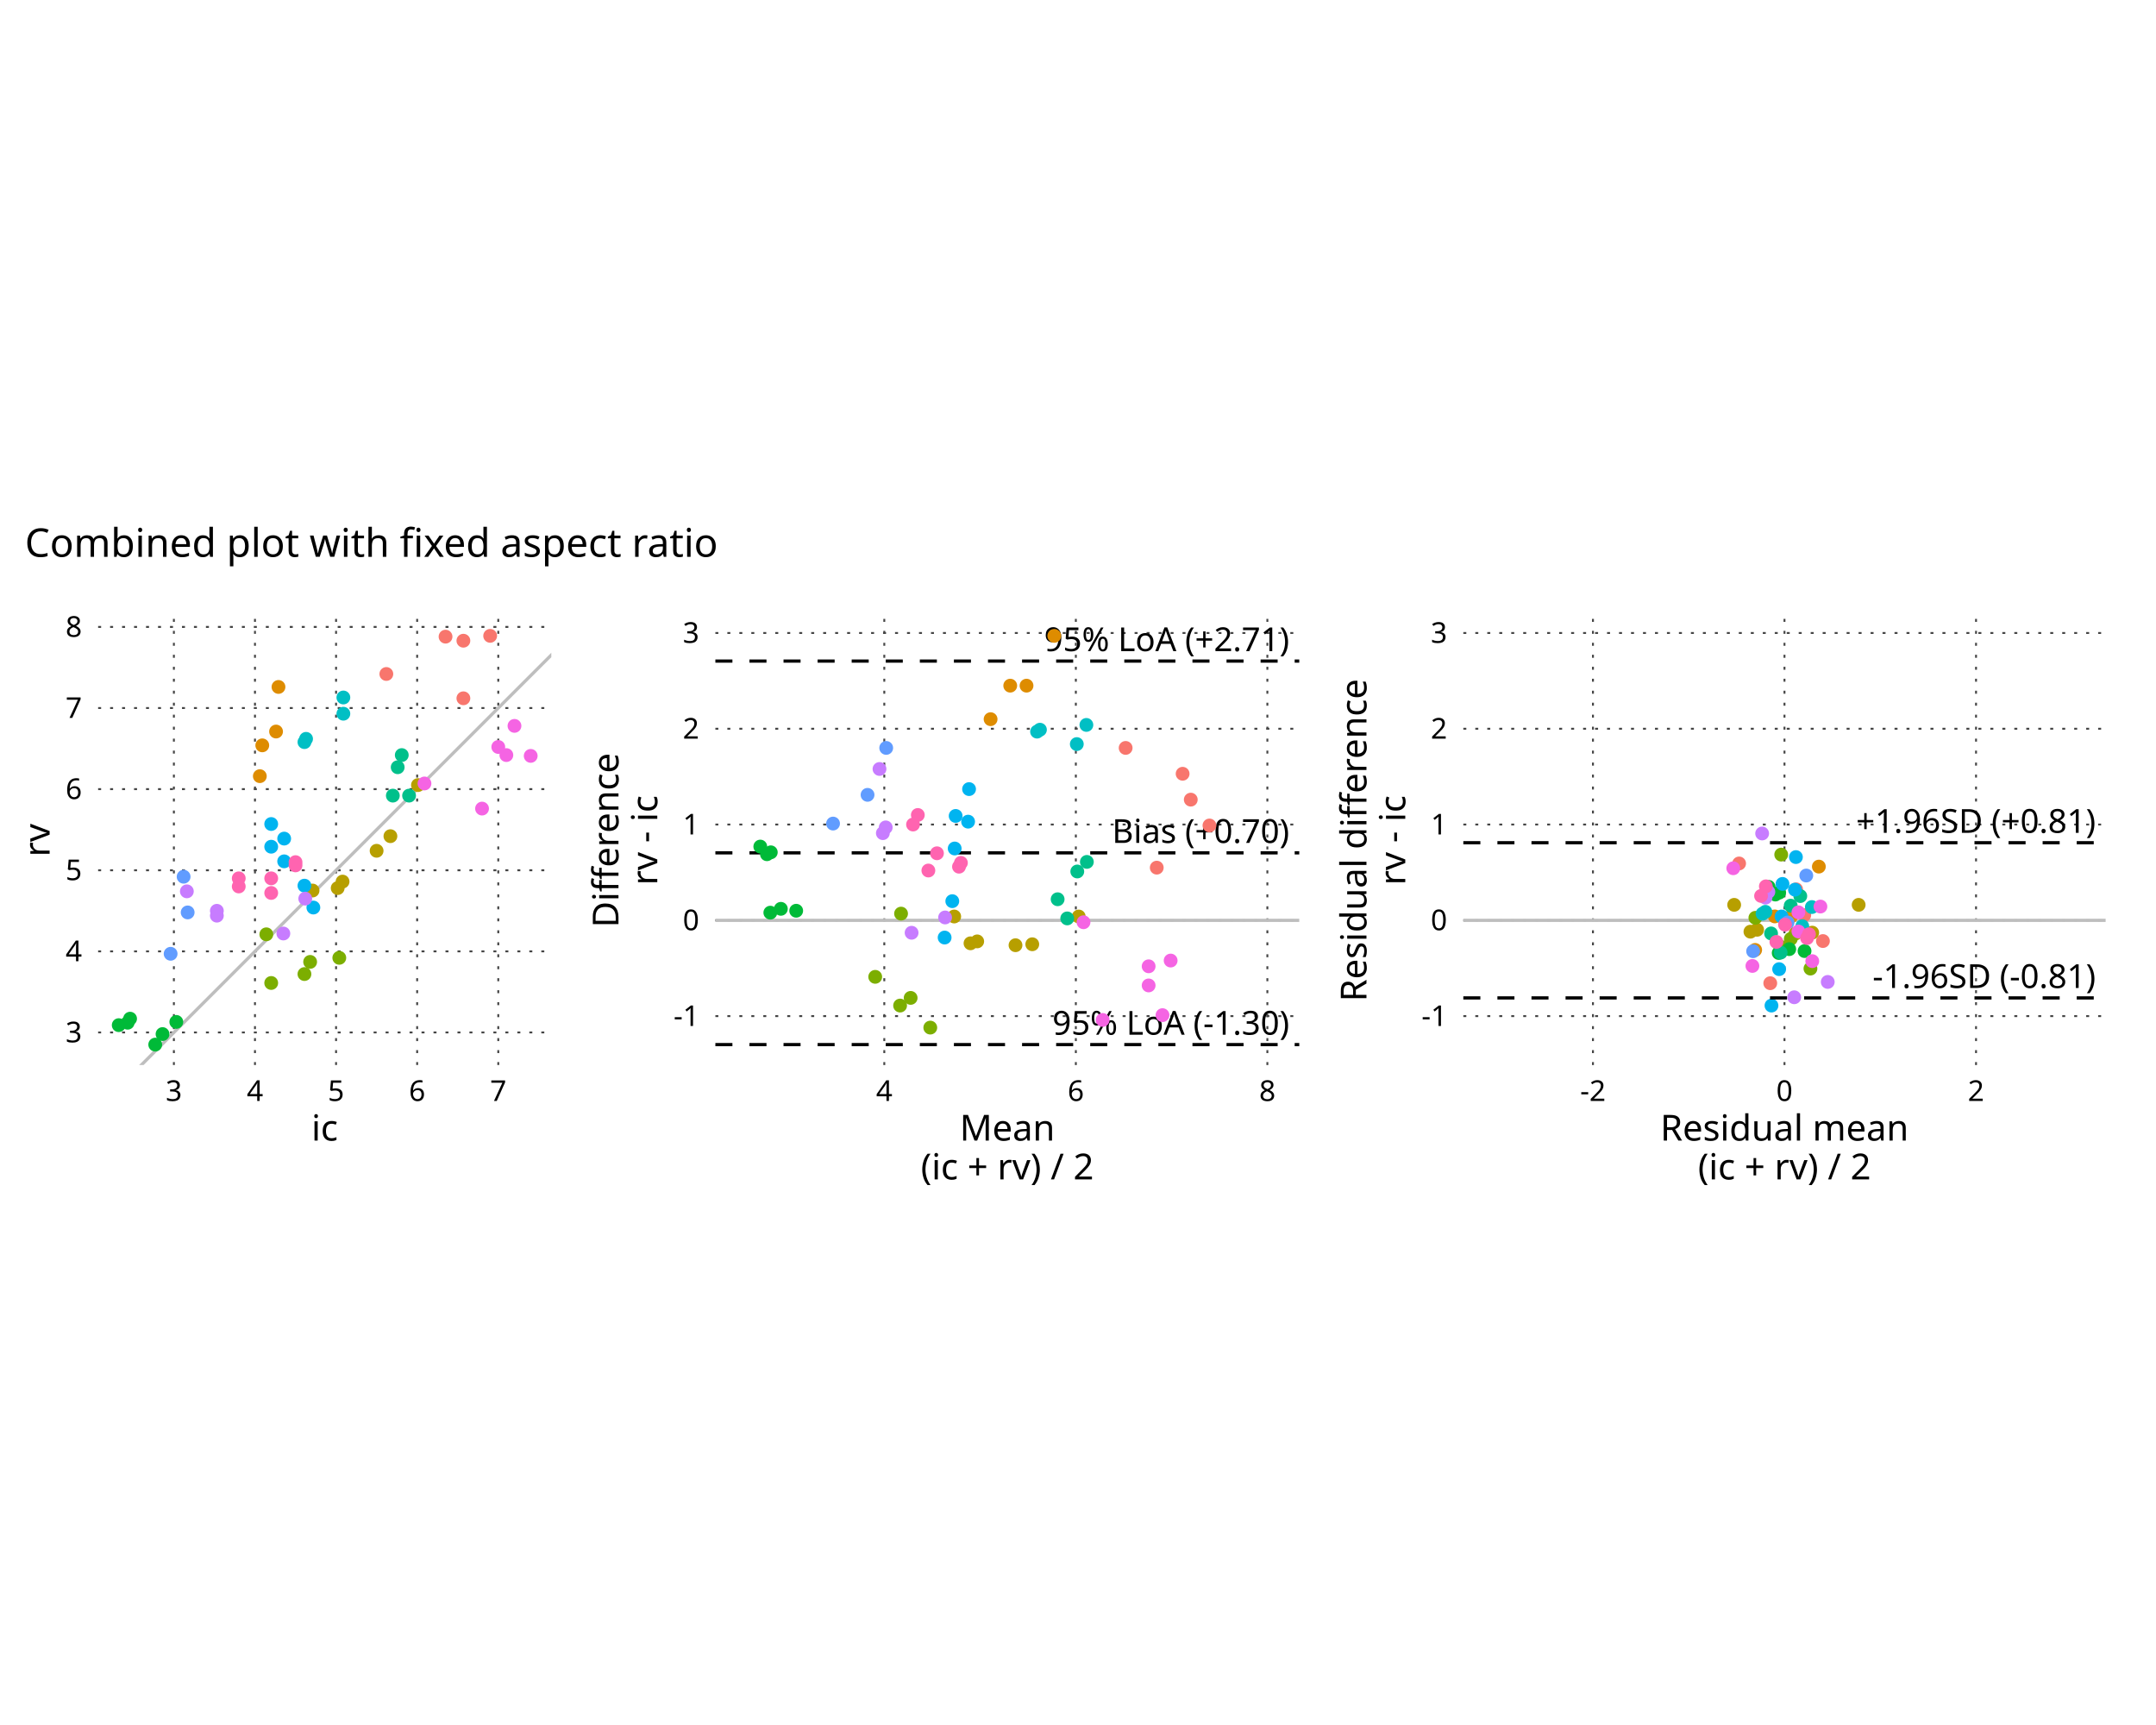
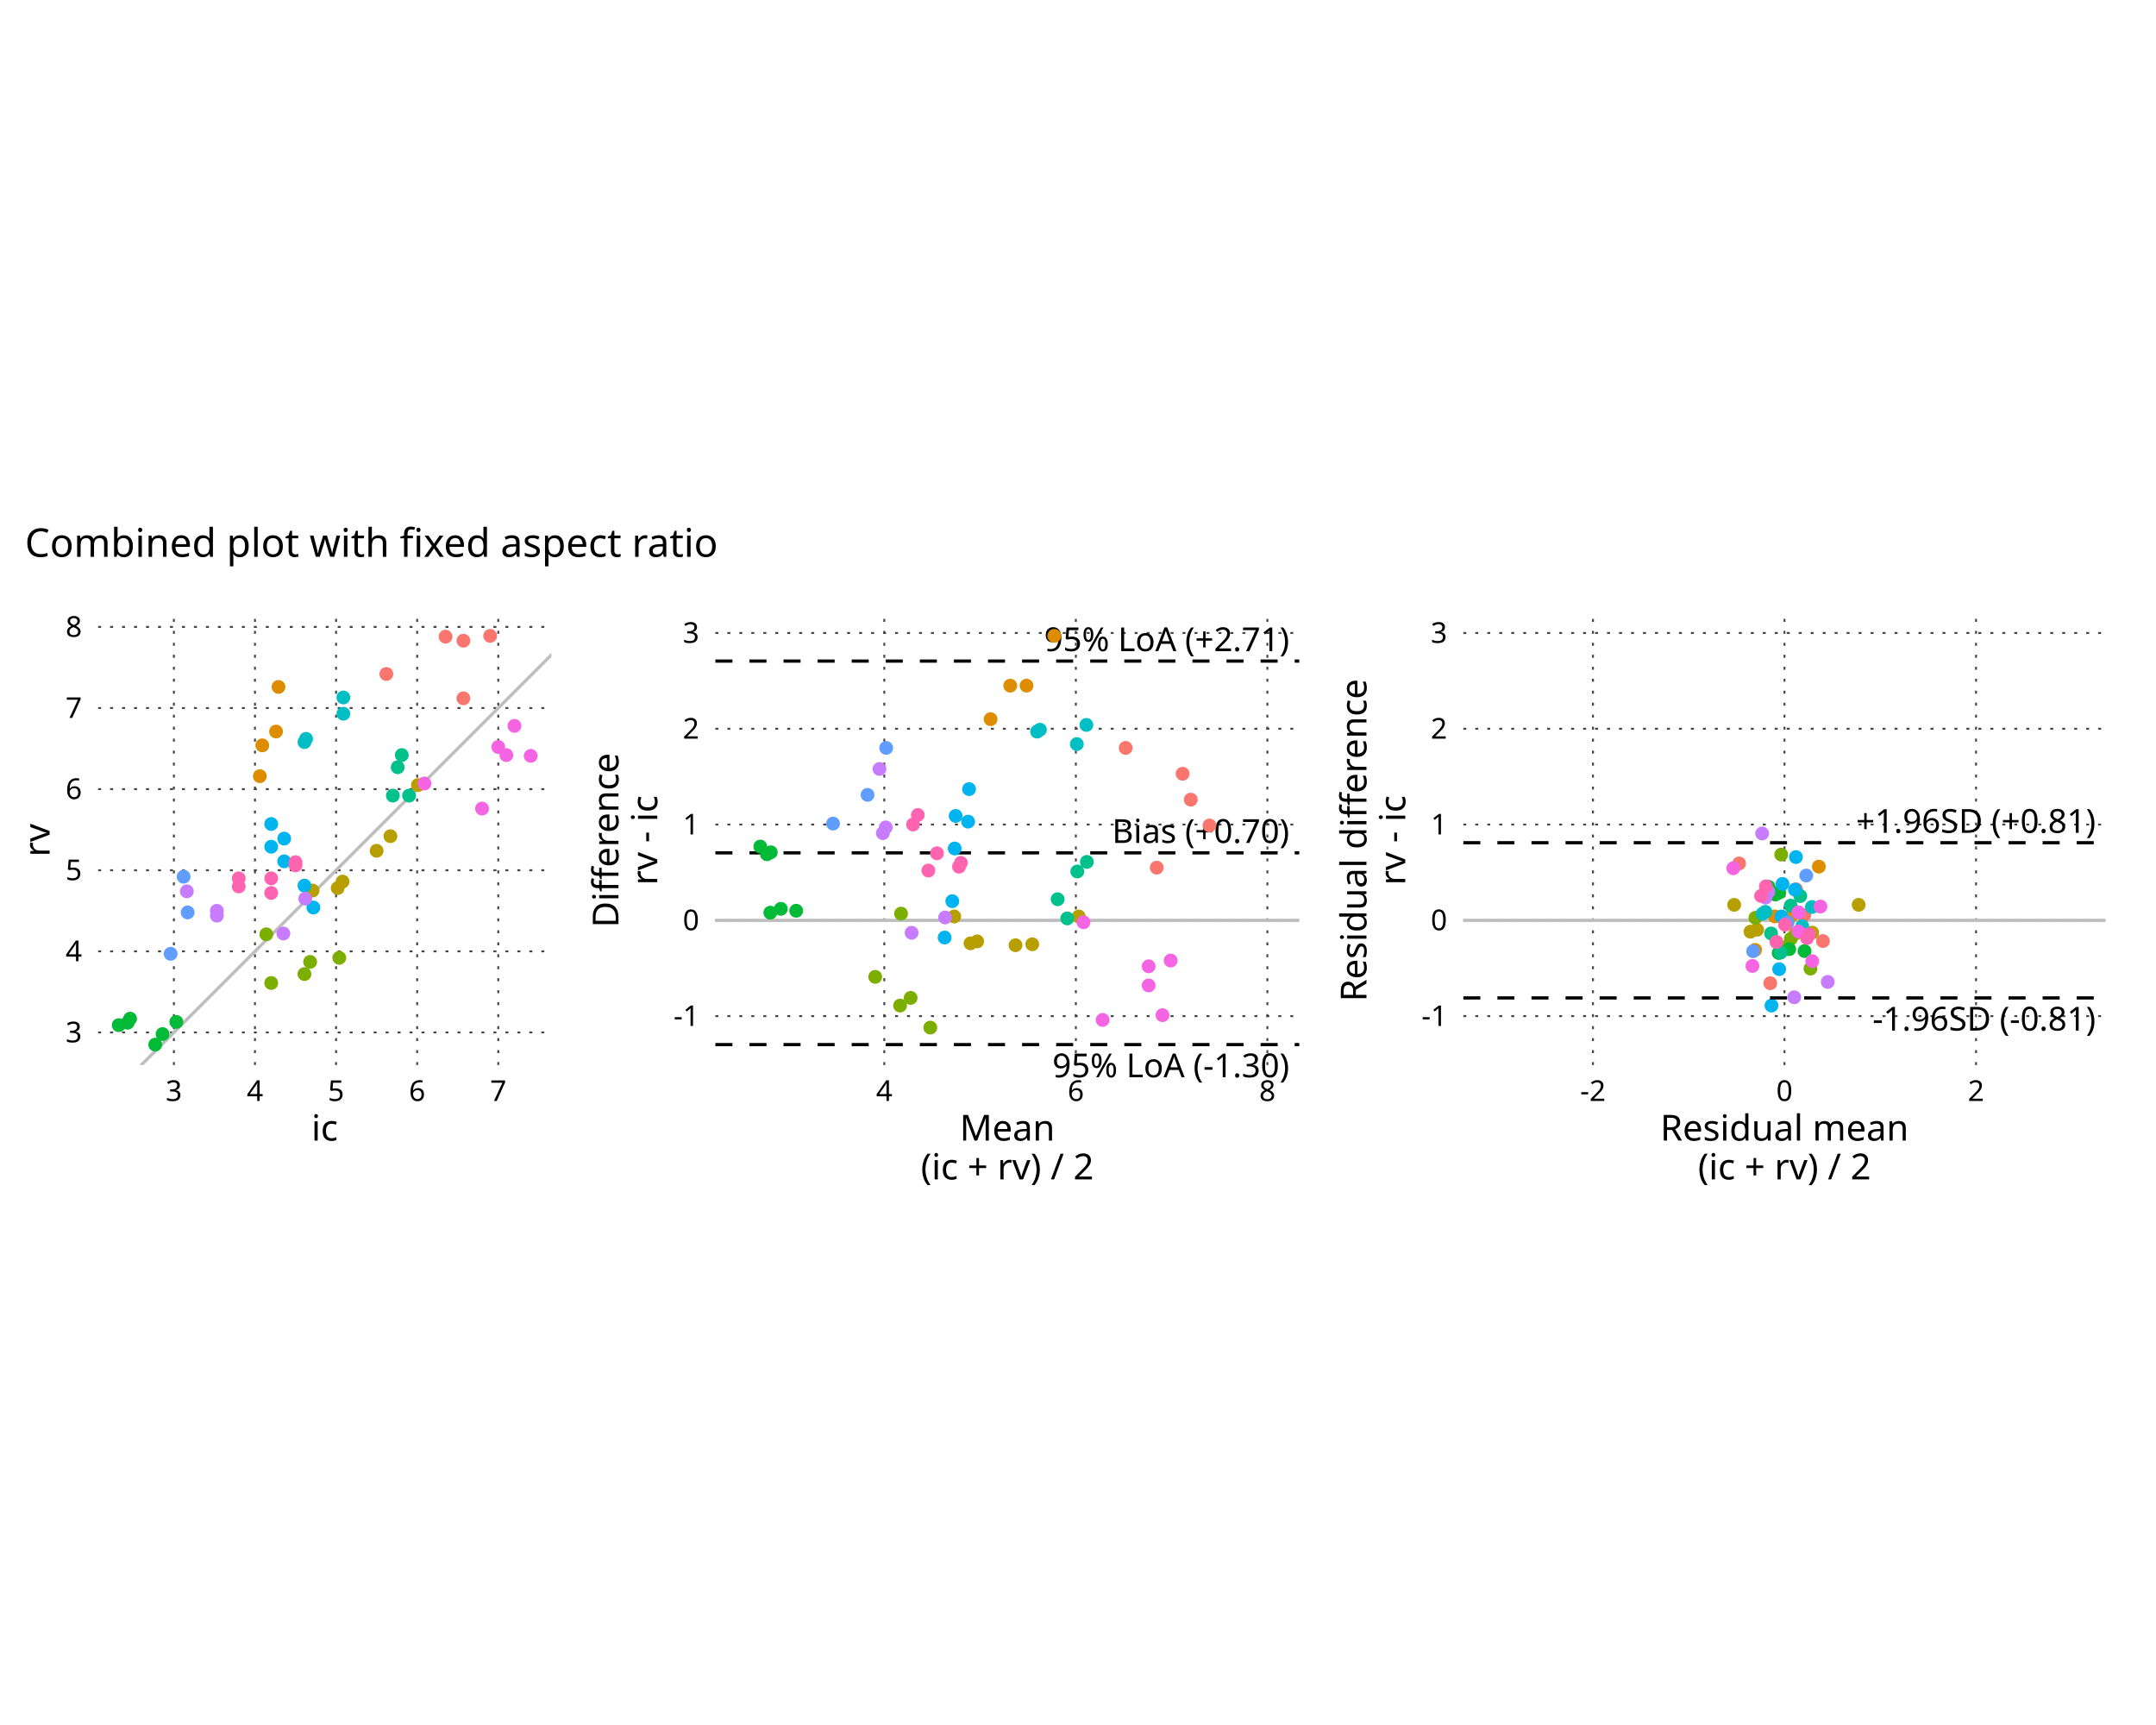
<svg xmlns="http://www.w3.org/2000/svg" class="svglite" data-engine-version="2.0" width="720.00pt" height="576.00pt" viewBox="0 0 720.00 576.00">
  <defs>
    <style type="text/css">
    .svglite line, .svglite polyline, .svglite polygon, .svglite path, .svglite rect, .svglite circle {
      fill: none;
      stroke: #000000;
      stroke-linecap: round;
      stroke-linejoin: round;
      stroke-miterlimit: 10.00;
    }
  </style>
  </defs>
  <rect width="100%" height="100%" style="stroke: none; fill: #FFFFFF;" />
  <defs>
    <clipPath id="cpMC4wMHw3MjAuMDB8MC4wMHw1NzYuMDA=">
      <rect x="0.00" y="0.00" width="720.00" height="576.00" />
    </clipPath>
  </defs>
  <g clip-path="url(#cpMC4wMHw3MjAuMDB8MC4wMHw1NzYuMDA=)">
</g>
  <defs>
    <clipPath id="cpMC4wMHw3MjAuMDB8MTcxLjM3fDQwNC42Mw==">
      <rect x="0.00" y="171.37" width="720.00" height="233.26" />
    </clipPath>
  </defs>
  <g clip-path="url(#cpMC4wMHw3MjAuMDB8MTcxLjM3fDQwNC42Mw==)">
    <rect x="-0" y="171.37" width="720.00" height="233.26" style="stroke-width: 1.07; stroke: #FFFFFF; fill: #FFFFFF;" />
  </g>
  <g clip-path="url(#cpMC4wMHw3MjAuMDB8MC4wMHw1NzYuMDA=)">
</g>
  <defs>
    <clipPath id="cpMzIuNzd8NzAzLjE4fDIwNS40OXwzNTUuNjQ=">
      <rect x="32.77" y="205.49" width="670.41" height="150.14" />
    </clipPath>
  </defs>
  <g clip-path="url(#cpMzIuNzd8NzAzLjE4fDIwNS40OXwzNTUuNjQ=)">
</g>
  <g clip-path="url(#cpMC4wMHw3MjAuMDB8MC4wMHw1NzYuMDA=)">
</g>
  <defs>
    <clipPath id="cpNS40OHwxOTUuNDV8MTk0LjE1fDM5OS4xNQ==">
      <rect x="5.48" y="194.15" width="189.97" height="205.00" />
    </clipPath>
  </defs>
  <g clip-path="url(#cpNS40OHwxOTUuNDV8MTk0LjE1fDM5OS4xNQ==)">
</g>
  <g clip-path="url(#cpMC4wMHw3MjAuMDB8MC4wMHw1NzYuMDA=)">
</g>
  <defs>
    <clipPath id="cpMTk1LjQ1fDQ0NS4yM3wxOTQuMTV8Mzk5LjE1">
      <rect x="195.45" y="194.15" width="249.79" height="205.00" />
    </clipPath>
  </defs>
  <g clip-path="url(#cpMTk1LjQ1fDQ0NS4yM3wxOTQuMTV8Mzk5LjE1)">
</g>
  <g clip-path="url(#cpMC4wMHw3MjAuMDB8MC4wMHw1NzYuMDA=)">
</g>
  <defs>
    <clipPath id="cpNDQ1LjIzfDcxNC41MnwxOTQuMTV8Mzk5LjE1">
      <rect x="445.23" y="194.15" width="269.29" height="205.00" />
    </clipPath>
  </defs>
  <g clip-path="url(#cpNDQ1LjIzfDcxNC41MnwxOTQuMTV8Mzk5LjE1)">
</g>
  <g clip-path="url(#cpMC4wMHw3MjAuMDB8MC4wMHw1NzYuMDA=)">
</g>
  <defs>
    <clipPath id="cpMzIuNzd8MTg0LjExfDIwNS40OXwzNTUuNjQ=">
      <rect x="32.77" y="205.49" width="151.34" height="150.14" />
    </clipPath>
  </defs>
  <g clip-path="url(#cpMzIuNzd8MTg0LjExfDIwNS40OXwzNTUuNjQ=)">
    <polyline points="32.77,344.75 184.11,344.75 " style="stroke-width: 0.64; stroke: #454545; stroke-dasharray: 1.00,3.00; stroke-linecap: butt;" />
    <polyline points="32.77,317.67 184.11,317.67 " style="stroke-width: 0.64; stroke: #454545; stroke-dasharray: 1.00,3.00; stroke-linecap: butt;" />
    <polyline points="32.77,290.59 184.11,290.59 " style="stroke-width: 0.64; stroke: #454545; stroke-dasharray: 1.00,3.00; stroke-linecap: butt;" />
    <polyline points="32.77,263.50 184.11,263.50 " style="stroke-width: 0.64; stroke: #454545; stroke-dasharray: 1.00,3.00; stroke-linecap: butt;" />
    <polyline points="32.77,236.42 184.11,236.42 " style="stroke-width: 0.64; stroke: #454545; stroke-dasharray: 1.00,3.00; stroke-linecap: butt;" />
    <polyline points="32.77,209.34 184.11,209.34 " style="stroke-width: 0.64; stroke: #454545; stroke-dasharray: 1.00,3.00; stroke-linecap: butt;" />
    <polyline points="58.07,355.64 58.07,205.49 " style="stroke-width: 0.64; stroke: #454545; stroke-dasharray: 1.00,3.00; stroke-linecap: butt;" />
    <polyline points="85.15,355.64 85.15,205.49 " style="stroke-width: 0.64; stroke: #454545; stroke-dasharray: 1.00,3.00; stroke-linecap: butt;" />
    <polyline points="112.23,355.64 112.23,205.49 " style="stroke-width: 0.64; stroke: #454545; stroke-dasharray: 1.00,3.00; stroke-linecap: butt;" />
    <polyline points="139.31,355.64 139.31,205.49 " style="stroke-width: 0.64; stroke: #454545; stroke-dasharray: 1.00,3.00; stroke-linecap: butt;" />
    <polyline points="166.40,355.64 166.40,205.49 " style="stroke-width: 0.64; stroke: #454545; stroke-dasharray: 1.00,3.00; stroke-linecap: butt;" />
    <line x1="-118.56" y1="521.38" x2="335.44" y2="67.37" style="stroke-width: 1.07; stroke: #BEBEBE; stroke-linecap: butt;" />
    <circle cx="154.75" cy="213.94" r="1.95" style="stroke-width: 0.71; stroke: #F8766D; fill: #F8766D;" />
    <circle cx="129.02" cy="225.05" r="1.95" style="stroke-width: 0.71; stroke: #F8766D; fill: #F8766D;" />
    <circle cx="163.69" cy="212.32" r="1.95" style="stroke-width: 0.71; stroke: #F8766D; fill: #F8766D;" />
    <circle cx="154.75" cy="233.17" r="1.95" style="stroke-width: 0.71; stroke: #F8766D; fill: #F8766D;" />
    <circle cx="148.79" cy="212.59" r="1.95" style="stroke-width: 0.71; stroke: #F8766D; fill: #F8766D;" />
    <circle cx="86.77" cy="259.17" r="1.95" style="stroke-width: 0.71; stroke: #DE8C00; fill: #DE8C00;" />
    <circle cx="93.00" cy="229.38" r="1.95" style="stroke-width: 0.71; stroke: #DE8C00; fill: #DE8C00;" />
    <circle cx="92.19" cy="244.27" r="1.95" style="stroke-width: 0.71; stroke: #DE8C00; fill: #DE8C00;" />
    <circle cx="87.59" cy="248.88" r="1.95" style="stroke-width: 0.71; stroke: #DE8C00; fill: #DE8C00;" />
    <circle cx="104.38" cy="297.36" r="1.95" style="stroke-width: 0.71; stroke: #B79F00; fill: #B79F00;" />
    <circle cx="125.77" cy="284.09" r="1.95" style="stroke-width: 0.71; stroke: #B79F00; fill: #B79F00;" />
    <circle cx="114.40" cy="294.38" r="1.95" style="stroke-width: 0.71; stroke: #B79F00; fill: #B79F00;" />
    <circle cx="112.77" cy="296.54" r="1.95" style="stroke-width: 0.71; stroke: #B79F00; fill: #B79F00;" />
    <circle cx="139.58" cy="262.15" r="1.95" style="stroke-width: 0.71; stroke: #B79F00; fill: #B79F00;" />
    <circle cx="130.38" cy="279.21" r="1.95" style="stroke-width: 0.71; stroke: #B79F00; fill: #B79F00;" />
    <circle cx="88.94" cy="311.98" r="1.95" style="stroke-width: 0.71; stroke: #7CAE00; fill: #7CAE00;" />
    <circle cx="90.57" cy="328.23" r="1.95" style="stroke-width: 0.71; stroke: #7CAE00; fill: #7CAE00;" />
    <circle cx="101.67" cy="325.25" r="1.95" style="stroke-width: 0.71; stroke: #7CAE00; fill: #7CAE00;" />
    <circle cx="103.57" cy="321.19" r="1.95" style="stroke-width: 0.71; stroke: #7CAE00; fill: #7CAE00;" />
    <circle cx="113.31" cy="319.83" r="1.95" style="stroke-width: 0.71; stroke: #7CAE00; fill: #7CAE00;" />
    <circle cx="58.88" cy="341.23" r="1.95" style="stroke-width: 0.71; stroke: #00BA38; fill: #00BA38;" />
    <circle cx="54.28" cy="345.29" r="1.95" style="stroke-width: 0.71; stroke: #00BA38; fill: #00BA38;" />
    <circle cx="51.84" cy="348.81" r="1.95" style="stroke-width: 0.71; stroke: #00BA38; fill: #00BA38;" />
    <circle cx="43.44" cy="340.15" r="1.95" style="stroke-width: 0.71; stroke: #00BA38; fill: #00BA38;" />
    <circle cx="39.65" cy="342.31" r="1.95" style="stroke-width: 0.71; stroke: #00BA38; fill: #00BA38;" />
    <circle cx="42.63" cy="341.50" r="1.95" style="stroke-width: 0.71; stroke: #00BA38; fill: #00BA38;" />
    <circle cx="136.61" cy="265.67" r="1.95" style="stroke-width: 0.71; stroke: #00C08B; fill: #00C08B;" />
    <circle cx="134.17" cy="252.13" r="1.95" style="stroke-width: 0.71; stroke: #00C08B; fill: #00C08B;" />
    <circle cx="131.19" cy="265.67" r="1.95" style="stroke-width: 0.71; stroke: #00C08B; fill: #00C08B;" />
    <circle cx="132.81" cy="256.19" r="1.95" style="stroke-width: 0.71; stroke: #00C08B; fill: #00C08B;" />
    <circle cx="114.67" cy="232.90" r="1.95" style="stroke-width: 0.71; stroke: #00BFC4; fill: #00BFC4;" />
    <circle cx="102.21" cy="246.71" r="1.95" style="stroke-width: 0.71; stroke: #00BFC4; fill: #00BFC4;" />
    <circle cx="101.67" cy="247.80" r="1.95" style="stroke-width: 0.71; stroke: #00BFC4; fill: #00BFC4;" />
    <circle cx="114.67" cy="238.32" r="1.95" style="stroke-width: 0.71; stroke: #00BFC4; fill: #00BFC4;" />
    <circle cx="104.65" cy="303.04" r="1.95" style="stroke-width: 0.71; stroke: #00B4F0; fill: #00B4F0;" />
    <circle cx="101.67" cy="295.73" r="1.95" style="stroke-width: 0.71; stroke: #00B4F0; fill: #00B4F0;" />
    <circle cx="94.90" cy="287.61" r="1.95" style="stroke-width: 0.71; stroke: #00B4F0; fill: #00B4F0;" />
    <circle cx="90.57" cy="282.73" r="1.95" style="stroke-width: 0.71; stroke: #00B4F0; fill: #00B4F0;" />
    <circle cx="94.90" cy="280.02" r="1.95" style="stroke-width: 0.71; stroke: #00B4F0; fill: #00B4F0;" />
    <circle cx="90.57" cy="275.15" r="1.95" style="stroke-width: 0.71; stroke: #00B4F0; fill: #00B4F0;" />
    <circle cx="62.67" cy="304.67" r="1.95" style="stroke-width: 0.71; stroke: #619CFF; fill: #619CFF;" />
    <circle cx="61.32" cy="292.75" r="1.95" style="stroke-width: 0.71; stroke: #619CFF; fill: #619CFF;" />
    <circle cx="56.98" cy="318.48" r="1.95" style="stroke-width: 0.71; stroke: #619CFF; fill: #619CFF;" />
    <circle cx="94.63" cy="311.71" r="1.95" style="stroke-width: 0.71; stroke: #C77CFF; fill: #C77CFF;" />
    <circle cx="101.94" cy="300.06" r="1.95" style="stroke-width: 0.71; stroke: #C77CFF; fill: #C77CFF;" />
    <circle cx="62.40" cy="297.63" r="1.95" style="stroke-width: 0.71; stroke: #C77CFF; fill: #C77CFF;" />
    <circle cx="72.42" cy="305.75" r="1.95" style="stroke-width: 0.71; stroke: #C77CFF; fill: #C77CFF;" />
    <circle cx="72.42" cy="304.13" r="1.95" style="stroke-width: 0.71; stroke: #C77CFF; fill: #C77CFF;" />
    <circle cx="171.81" cy="242.38" r="1.95" style="stroke-width: 0.71; stroke: #F564E3; fill: #F564E3;" />
    <circle cx="141.75" cy="261.61" r="1.95" style="stroke-width: 0.71; stroke: #F564E3; fill: #F564E3;" />
    <circle cx="166.40" cy="249.42" r="1.95" style="stroke-width: 0.71; stroke: #F564E3; fill: #F564E3;" />
    <circle cx="169.10" cy="252.13" r="1.95" style="stroke-width: 0.71; stroke: #F564E3; fill: #F564E3;" />
    <circle cx="177.23" cy="252.40" r="1.95" style="stroke-width: 0.71; stroke: #F564E3; fill: #F564E3;" />
    <circle cx="160.98" cy="270.00" r="1.95" style="stroke-width: 0.71; stroke: #F564E3; fill: #F564E3;" />
    <circle cx="98.69" cy="288.96" r="1.95" style="stroke-width: 0.71; stroke: #FF64B0; fill: #FF64B0;" />
    <circle cx="90.57" cy="298.17" r="1.95" style="stroke-width: 0.71; stroke: #FF64B0; fill: #FF64B0;" />
    <circle cx="79.73" cy="293.29" r="1.95" style="stroke-width: 0.71; stroke: #FF64B0; fill: #FF64B0;" />
    <circle cx="79.73" cy="296.00" r="1.95" style="stroke-width: 0.71; stroke: #FF64B0; fill: #FF64B0;" />
    <circle cx="90.57" cy="293.29" r="1.95" style="stroke-width: 0.71; stroke: #FF64B0; fill: #FF64B0;" />
    <circle cx="98.69" cy="287.88" r="1.95" style="stroke-width: 0.71; stroke: #FF64B0; fill: #FF64B0;" />
  </g>
  <g clip-path="url(#cpMC4wMHw3MjAuMDB8MC4wMHw1NzYuMDA=)">
    <text x="27.39" y="348.05" text-anchor="end" style="font-size: 9.60px; font-family: sans;" textLength="5.34px" lengthAdjust="spacingAndGlyphs">3</text>
    <text x="27.39" y="320.97" text-anchor="end" style="font-size: 9.60px; font-family: sans;" textLength="5.34px" lengthAdjust="spacingAndGlyphs">4</text>
    <text x="27.39" y="293.89" text-anchor="end" style="font-size: 9.60px; font-family: sans;" textLength="5.34px" lengthAdjust="spacingAndGlyphs">5</text>
    <text x="27.39" y="266.81" text-anchor="end" style="font-size: 9.60px; font-family: sans;" textLength="5.34px" lengthAdjust="spacingAndGlyphs">6</text>
    <text x="27.39" y="239.72" text-anchor="end" style="font-size: 9.60px; font-family: sans;" textLength="5.34px" lengthAdjust="spacingAndGlyphs">7</text>
    <text x="27.39" y="212.64" text-anchor="end" style="font-size: 9.60px; font-family: sans;" textLength="5.34px" lengthAdjust="spacingAndGlyphs">8</text>
    <text transform="translate(16.57,280.57) rotate(-90)" text-anchor="middle" style="font-size: 12.00px; font-family: sans;" textLength="10.00px" lengthAdjust="spacingAndGlyphs">rv</text>
    <text x="58.07" y="367.62" text-anchor="middle" style="font-size: 9.60px; font-family: sans;" textLength="5.34px" lengthAdjust="spacingAndGlyphs">3</text>
    <text x="85.15" y="367.62" text-anchor="middle" style="font-size: 9.60px; font-family: sans;" textLength="5.34px" lengthAdjust="spacingAndGlyphs">4</text>
    <text x="112.23" y="367.62" text-anchor="middle" style="font-size: 9.60px; font-family: sans;" textLength="5.34px" lengthAdjust="spacingAndGlyphs">5</text>
    <text x="139.31" y="367.62" text-anchor="middle" style="font-size: 9.60px; font-family: sans;" textLength="5.34px" lengthAdjust="spacingAndGlyphs">6</text>
    <text x="166.40" y="367.62" text-anchor="middle" style="font-size: 9.60px; font-family: sans;" textLength="5.34px" lengthAdjust="spacingAndGlyphs">7</text>
    <text x="108.44" y="380.86" text-anchor="middle" style="font-size: 12.00px; font-family: sans;" textLength="8.67px" lengthAdjust="spacingAndGlyphs">ic</text>
    <polyline points="238.90,339.29 433.89,339.29 " style="stroke-width: 0.64; stroke: #454545; stroke-dasharray: 1.00,3.00; stroke-linecap: butt;" />
    <polyline points="238.90,307.31 433.89,307.31 " style="stroke-width: 0.64; stroke: #454545; stroke-dasharray: 1.00,3.00; stroke-linecap: butt;" />
    <polyline points="238.90,275.32 433.89,275.32 " style="stroke-width: 0.64; stroke: #454545; stroke-dasharray: 1.00,3.00; stroke-linecap: butt;" />
    <polyline points="238.90,243.34 433.89,243.34 " style="stroke-width: 0.64; stroke: #454545; stroke-dasharray: 1.00,3.00; stroke-linecap: butt;" />
    <polyline points="238.90,211.36 433.89,211.36 " style="stroke-width: 0.64; stroke: #454545; stroke-dasharray: 1.00,3.00; stroke-linecap: butt;" />
    <polyline points="295.31,355.64 295.31,205.49 " style="stroke-width: 0.64; stroke: #454545; stroke-dasharray: 1.00,3.00; stroke-linecap: butt;" />
    <polyline points="359.28,355.64 359.28,205.49 " style="stroke-width: 0.64; stroke: #454545; stroke-dasharray: 1.00,3.00; stroke-linecap: butt;" />
    <polyline points="423.24,355.64 423.24,205.49 " style="stroke-width: 0.64; stroke: #454545; stroke-dasharray: 1.00,3.00; stroke-linecap: butt;" />
    <line x1="238.90" y1="307.31" x2="433.89" y2="307.31" style="stroke-width: 1.07; stroke: #BEBEBE; stroke-linecap: butt;" />
    <line x1="238.90" y1="284.77" x2="433.89" y2="284.77" style="stroke-width: 1.07; stroke-dasharray: 5.69,5.69; stroke-linecap: butt;" />
    <line x1="238.90" y1="348.81" x2="433.89" y2="348.81" style="stroke-width: 1.07; stroke-dasharray: 5.69,5.69; stroke-linecap: butt;" />
    <line x1="238.90" y1="220.74" x2="433.89" y2="220.74" style="stroke-width: 1.07; stroke-dasharray: 5.69,5.69; stroke-linecap: butt;" />
    <polygon points="369.42,284.77 431.91,284.77 431.83,284.77 432.15,284.76 432.46,284.70 432.76,284.58 433.04,284.42 433.28,284.22 433.50,283.98 433.67,283.71 433.79,283.42 433.87,283.11 433.89,282.79 433.89,282.79 433.89,272.54 433.89,272.54 433.87,272.22 433.79,271.91 433.67,271.62 433.50,271.35 433.28,271.11 433.04,270.90 432.76,270.74 432.46,270.63 432.15,270.57 431.91,270.55 369.42,270.55 369.66,270.57 369.34,270.55 369.02,270.59 368.71,270.68 368.43,270.82 368.16,271.00 367.93,271.22 367.74,271.48 367.59,271.76 367.49,272.06 367.44,272.38 367.43,272.54 367.43,282.79 367.44,282.63 367.44,282.95 367.49,283.26 367.59,283.57 367.74,283.85 367.93,284.10 368.16,284.33 368.43,284.51 368.71,284.64 369.02,284.73 369.34,284.77 " style="stroke-width: nan; stroke: none; fill: none;" />
    <text x="430.58" y="281.46" text-anchor="end" style="font-size: 11.04px; font-family: sans;" textLength="59.84px" lengthAdjust="spacingAndGlyphs">Bias (+0.70)</text>
-     <polygon points="348.87,348.81 431.91,348.81 431.83,348.81 432.15,348.80 432.46,348.73 432.76,348.62 433.04,348.46 433.28,348.26 433.50,348.02 433.67,347.75 433.79,347.45 433.87,347.14 433.89,346.83 433.89,346.83 433.89,336.58 433.89,336.58 433.87,336.26 433.79,335.95 433.67,335.65 433.50,335.38 433.28,335.15 433.04,334.94 432.76,334.78 432.46,334.67 432.15,334.61 431.91,334.59 348.87,334.59 349.10,334.61 348.79,334.59 348.47,334.63 348.16,334.72 347.87,334.86 347.61,335.04 347.38,335.26 347.19,335.52 347.04,335.80 346.94,336.10 346.88,336.42 346.88,336.58 346.88,346.83 346.88,346.67 346.88,346.99 346.94,347.30 347.04,347.60 347.19,347.89 347.38,348.14 347.61,348.36 347.87,348.55 348.16,348.68 348.47,348.77 348.79,348.81 " style="stroke-width: nan; stroke: none; fill: none;" />
-     <text x="430.58" y="345.50" text-anchor="end" style="font-size: 11.04px; font-family: sans;" textLength="80.39px" lengthAdjust="spacingAndGlyphs">95% LoA (-1.30)</text>
+     <polygon points="348.87,363.03 431.91,363.03 431.83,363.03 432.15,363.02 432.46,362.96 432.76,362.84 433.04,362.68 433.28,362.48 433.50,362.24 433.67,361.97 433.79,361.68 433.87,361.37 433.89,361.05 433.89,361.05 433.89,350.80 433.89,350.80 433.87,350.48 433.79,350.17 433.67,349.88 433.50,349.61 433.28,349.37 433.04,349.16 432.76,349.00 432.46,348.89 432.15,348.83 431.91,348.81 348.87,348.81 349.10,348.83 348.79,348.81 348.47,348.85 348.16,348.94 347.87,349.08 347.61,349.26 347.38,349.48 347.19,349.74 347.04,350.02 346.94,350.32 346.88,350.64 346.88,350.80 346.88,361.05 346.88,360.89 346.88,361.21 346.94,361.52 347.04,361.83 347.19,362.11 347.38,362.36 347.61,362.59 347.87,362.77 348.16,362.90 348.47,362.99 348.79,363.03 " style="stroke-width: nan; stroke: none; fill: none;" />
+     <text x="430.58" y="359.72" text-anchor="end" style="font-size: 11.04px; font-family: sans;" textLength="80.39px" lengthAdjust="spacingAndGlyphs">95% LoA (-1.30)</text>
    <polygon points="346.09,220.74 431.91,220.74 431.83,220.73 432.15,220.72 432.46,220.66 432.76,220.54 433.04,220.38 433.28,220.18 433.50,219.94 433.67,219.67 433.79,219.38 433.87,219.07 433.89,218.75 433.89,218.75 433.89,208.50 433.89,208.50 433.87,208.18 433.79,207.87 433.67,207.58 433.50,207.31 433.28,207.07 433.04,206.87 432.76,206.71 432.46,206.59 432.15,206.53 431.91,206.51 346.09,206.51 346.33,206.53 346.01,206.52 345.69,206.55 345.39,206.64 345.10,206.78 344.83,206.96 344.60,207.18 344.41,207.44 344.26,207.72 344.16,208.03 344.11,208.34 344.10,208.50 344.10,218.75 344.11,218.59 344.11,218.91 344.16,219.22 344.26,219.53 344.41,219.81 344.60,220.07 344.83,220.29 345.10,220.47 345.39,220.61 345.69,220.70 346.01,220.73 " style="stroke-width: nan; stroke: none; fill: none;" />
    <text x="430.58" y="217.42" text-anchor="end" style="font-size: 11.04px; font-family: sans;" textLength="83.17px" lengthAdjust="spacingAndGlyphs">95% LoA (+2.71)</text>
    <circle cx="397.66" cy="267.01" r="1.95" style="stroke-width: 0.71; stroke: #F8766D; fill: #F8766D;" />
    <circle cx="375.91" cy="249.74" r="1.95" style="stroke-width: 0.71; stroke: #F8766D; fill: #F8766D;" />
    <circle cx="403.90" cy="275.64" r="1.95" style="stroke-width: 0.71; stroke: #F8766D; fill: #F8766D;" />
    <circle cx="386.30" cy="289.72" r="1.95" style="stroke-width: 0.71; stroke: #F8766D; fill: #F8766D;" />
    <circle cx="394.94" cy="258.37" r="1.95" style="stroke-width: 0.71; stroke: #F8766D; fill: #F8766D;" />
    <circle cx="330.81" cy="240.14" r="1.95" style="stroke-width: 0.71; stroke: #DE8C00; fill: #DE8C00;" />
    <circle cx="352.08" cy="212.32" r="1.95" style="stroke-width: 0.71; stroke: #DE8C00; fill: #DE8C00;" />
    <circle cx="342.81" cy="228.95" r="1.95" style="stroke-width: 0.71; stroke: #DE8C00; fill: #DE8C00;" />
    <circle cx="337.37" cy="228.95" r="1.95" style="stroke-width: 0.71; stroke: #DE8C00; fill: #DE8C00;" />
    <circle cx="318.66" cy="306.03" r="1.95" style="stroke-width: 0.71; stroke: #B79F00; fill: #B79F00;" />
    <circle cx="339.13" cy="315.62" r="1.95" style="stroke-width: 0.71; stroke: #B79F00; fill: #B79F00;" />
    <circle cx="326.34" cy="314.34" r="1.95" style="stroke-width: 0.71; stroke: #B79F00; fill: #B79F00;" />
    <circle cx="324.10" cy="314.98" r="1.95" style="stroke-width: 0.71; stroke: #B79F00; fill: #B79F00;" />
    <circle cx="360.24" cy="306.03" r="1.95" style="stroke-width: 0.71; stroke: #B79F00; fill: #B79F00;" />
    <circle cx="344.73" cy="315.30" r="1.95" style="stroke-width: 0.71; stroke: #B79F00; fill: #B79F00;" />
    <circle cx="300.91" cy="305.07" r="1.95" style="stroke-width: 0.71; stroke: #7CAE00; fill: #7CAE00;" />
    <circle cx="292.28" cy="326.18" r="1.95" style="stroke-width: 0.71; stroke: #7CAE00; fill: #7CAE00;" />
    <circle cx="300.59" cy="335.77" r="1.95" style="stroke-width: 0.71; stroke: #7CAE00; fill: #7CAE00;" />
    <circle cx="304.11" cy="333.21" r="1.95" style="stroke-width: 0.71; stroke: #7CAE00; fill: #7CAE00;" />
    <circle cx="310.67" cy="343.13" r="1.95" style="stroke-width: 0.71; stroke: #7CAE00; fill: #7CAE00;" />
    <circle cx="265.89" cy="304.11" r="1.95" style="stroke-width: 0.71; stroke: #00BA38; fill: #00BA38;" />
    <circle cx="260.77" cy="303.47" r="1.95" style="stroke-width: 0.71; stroke: #00BA38; fill: #00BA38;" />
    <circle cx="257.25" cy="304.75" r="1.95" style="stroke-width: 0.71; stroke: #00BA38; fill: #00BA38;" />
    <circle cx="257.41" cy="284.60" r="1.95" style="stroke-width: 0.71; stroke: #00BA38; fill: #00BA38;" />
    <circle cx="253.90" cy="282.68" r="1.95" style="stroke-width: 0.71; stroke: #00BA38; fill: #00BA38;" />
    <circle cx="256.13" cy="285.24" r="1.95" style="stroke-width: 0.71; stroke: #00BA38; fill: #00BA38;" />
    <circle cx="356.40" cy="306.67" r="1.95" style="stroke-width: 0.71; stroke: #00C08B; fill: #00C08B;" />
    <circle cx="362.96" cy="287.80" r="1.95" style="stroke-width: 0.71; stroke: #00C08B; fill: #00C08B;" />
    <circle cx="353.20" cy="300.27" r="1.95" style="stroke-width: 0.71; stroke: #00C08B; fill: #00C08B;" />
    <circle cx="359.76" cy="291.00" r="1.95" style="stroke-width: 0.71; stroke: #00C08B; fill: #00C08B;" />
    <circle cx="362.80" cy="242.06" r="1.95" style="stroke-width: 0.71; stroke: #00BFC4; fill: #00BFC4;" />
    <circle cx="347.29" cy="243.66" r="1.95" style="stroke-width: 0.71; stroke: #00BFC4; fill: #00BFC4;" />
    <circle cx="346.33" cy="244.30" r="1.95" style="stroke-width: 0.71; stroke: #00BFC4; fill: #00BFC4;" />
    <circle cx="359.60" cy="248.46" r="1.95" style="stroke-width: 0.71; stroke: #00BFC4; fill: #00BFC4;" />
    <circle cx="315.46" cy="313.06" r="1.95" style="stroke-width: 0.71; stroke: #00B4F0; fill: #00B4F0;" />
    <circle cx="318.02" cy="300.91" r="1.95" style="stroke-width: 0.71; stroke: #00B4F0; fill: #00B4F0;" />
    <circle cx="318.82" cy="283.32" r="1.95" style="stroke-width: 0.71; stroke: #00B4F0; fill: #00B4F0;" />
    <circle cx="319.14" cy="272.45" r="1.95" style="stroke-width: 0.71; stroke: #00B4F0; fill: #00B4F0;" />
    <circle cx="323.30" cy="274.36" r="1.95" style="stroke-width: 0.71; stroke: #00B4F0; fill: #00B4F0;" />
    <circle cx="323.62" cy="263.49" r="1.95" style="stroke-width: 0.71; stroke: #00B4F0; fill: #00B4F0;" />
    <circle cx="289.72" cy="265.41" r="1.95" style="stroke-width: 0.71; stroke: #619CFF; fill: #619CFF;" />
    <circle cx="295.95" cy="249.74" r="1.95" style="stroke-width: 0.71; stroke: #619CFF; fill: #619CFF;" />
    <circle cx="278.20" cy="275.00" r="1.95" style="stroke-width: 0.71; stroke: #619CFF; fill: #619CFF;" />
    <circle cx="304.43" cy="311.46" r="1.95" style="stroke-width: 0.71; stroke: #C77CFF; fill: #C77CFF;" />
    <circle cx="315.62" cy="306.35" r="1.95" style="stroke-width: 0.71; stroke: #C77CFF; fill: #C77CFF;" />
    <circle cx="293.71" cy="256.77" r="1.95" style="stroke-width: 0.71; stroke: #C77CFF; fill: #C77CFF;" />
    <circle cx="294.83" cy="278.20" r="1.95" style="stroke-width: 0.71; stroke: #C77CFF; fill: #C77CFF;" />
    <circle cx="295.79" cy="276.28" r="1.95" style="stroke-width: 0.71; stroke: #C77CFF; fill: #C77CFF;" />
    <circle cx="390.94" cy="320.74" r="1.95" style="stroke-width: 0.71; stroke: #F564E3; fill: #F564E3;" />
    <circle cx="361.84" cy="307.95" r="1.95" style="stroke-width: 0.71; stroke: #F564E3; fill: #F564E3;" />
    <circle cx="383.59" cy="322.66" r="1.95" style="stroke-width: 0.71; stroke: #F564E3; fill: #F564E3;" />
    <circle cx="383.59" cy="329.05" r="1.95" style="stroke-width: 0.71; stroke: #F564E3; fill: #F564E3;" />
    <circle cx="388.22" cy="338.97" r="1.95" style="stroke-width: 0.71; stroke: #F564E3; fill: #F564E3;" />
    <circle cx="368.23" cy="340.57" r="1.95" style="stroke-width: 0.71; stroke: #F564E3; fill: #F564E3;" />
    <circle cx="320.26" cy="289.40" r="1.95" style="stroke-width: 0.71; stroke: #FF64B0; fill: #FF64B0;" />
    <circle cx="310.03" cy="290.68" r="1.95" style="stroke-width: 0.71; stroke: #FF64B0; fill: #FF64B0;" />
    <circle cx="306.51" cy="272.13" r="1.95" style="stroke-width: 0.71; stroke: #FF64B0; fill: #FF64B0;" />
    <circle cx="304.91" cy="275.32" r="1.95" style="stroke-width: 0.71; stroke: #FF64B0; fill: #FF64B0;" />
    <circle cx="312.90" cy="284.92" r="1.95" style="stroke-width: 0.71; stroke: #FF64B0; fill: #FF64B0;" />
    <circle cx="320.90" cy="288.12" r="1.95" style="stroke-width: 0.71; stroke: #FF64B0; fill: #FF64B0;" />
    <text x="233.52" y="342.59" text-anchor="end" style="font-size: 9.60px; font-family: sans;" textLength="8.54px" lengthAdjust="spacingAndGlyphs">-1</text>
    <text x="233.52" y="310.61" text-anchor="end" style="font-size: 9.60px; font-family: sans;" textLength="5.34px" lengthAdjust="spacingAndGlyphs">0</text>
    <text x="233.52" y="278.63" text-anchor="end" style="font-size: 9.60px; font-family: sans;" textLength="5.34px" lengthAdjust="spacingAndGlyphs">1</text>
    <text x="233.52" y="246.64" text-anchor="end" style="font-size: 9.60px; font-family: sans;" textLength="5.34px" lengthAdjust="spacingAndGlyphs">2</text>
    <text x="233.52" y="214.66" text-anchor="end" style="font-size: 9.60px; font-family: sans;" textLength="5.34px" lengthAdjust="spacingAndGlyphs">3</text>
    <text transform="translate(206.54,280.57) rotate(-90)" text-anchor="middle" style="font-size: 12.00px; font-family: sans;" textLength="54.70px" lengthAdjust="spacingAndGlyphs">Difference</text>
    <text transform="translate(219.50,280.57) rotate(-90)" text-anchor="middle" style="font-size: 12.00px; font-family: sans;" textLength="29.33px" lengthAdjust="spacingAndGlyphs">rv - ic</text>
    <text x="295.31" y="367.62" text-anchor="middle" style="font-size: 9.60px; font-family: sans;" textLength="5.34px" lengthAdjust="spacingAndGlyphs">4</text>
    <text x="359.28" y="367.62" text-anchor="middle" style="font-size: 9.60px; font-family: sans;" textLength="5.34px" lengthAdjust="spacingAndGlyphs">6</text>
    <text x="423.24" y="367.62" text-anchor="middle" style="font-size: 9.60px; font-family: sans;" textLength="5.34px" lengthAdjust="spacingAndGlyphs">8</text>
    <text x="336.40" y="380.86" text-anchor="middle" style="font-size: 12.00px; font-family: sans;" textLength="30.02px" lengthAdjust="spacingAndGlyphs">Mean</text>
    <text x="336.40" y="393.82" text-anchor="middle" style="font-size: 12.00px; font-family: sans;" textLength="57.02px" lengthAdjust="spacingAndGlyphs">(ic + rv) / 2</text>
    <polyline points="488.68,339.29 703.18,339.29 " style="stroke-width: 0.64; stroke: #454545; stroke-dasharray: 1.00,3.00; stroke-linecap: butt;" />
    <polyline points="488.68,307.31 703.18,307.31 " style="stroke-width: 0.64; stroke: #454545; stroke-dasharray: 1.00,3.00; stroke-linecap: butt;" />
    <polyline points="488.68,275.32 703.18,275.32 " style="stroke-width: 0.64; stroke: #454545; stroke-dasharray: 1.00,3.00; stroke-linecap: butt;" />
    <polyline points="488.68,243.34 703.18,243.34 " style="stroke-width: 0.64; stroke: #454545; stroke-dasharray: 1.00,3.00; stroke-linecap: butt;" />
    <polyline points="488.68,211.36 703.18,211.36 " style="stroke-width: 0.64; stroke: #454545; stroke-dasharray: 1.00,3.00; stroke-linecap: butt;" />
    <polyline points="531.97,355.64 531.97,205.49 " style="stroke-width: 0.64; stroke: #454545; stroke-dasharray: 1.00,3.00; stroke-linecap: butt;" />
    <polyline points="595.93,355.64 595.93,205.49 " style="stroke-width: 0.64; stroke: #454545; stroke-dasharray: 1.00,3.00; stroke-linecap: butt;" />
    <polyline points="659.90,355.64 659.90,205.49 " style="stroke-width: 0.64; stroke: #454545; stroke-dasharray: 1.00,3.00; stroke-linecap: butt;" />
    <line x1="488.68" y1="307.31" x2="703.18" y2="307.31" style="stroke-width: 1.07; stroke: #BEBEBE; stroke-linecap: butt;" />
    <circle cx="602.53" cy="305.59" r="1.95" style="stroke-width: 0.71; stroke: #F8766D; fill: #F8766D;" />
    <circle cx="580.78" cy="288.32" r="1.95" style="stroke-width: 0.71; stroke: #F8766D; fill: #F8766D;" />
    <circle cx="608.77" cy="314.23" r="1.95" style="stroke-width: 0.71; stroke: #F8766D; fill: #F8766D;" />
    <circle cx="591.18" cy="328.30" r="1.95" style="stroke-width: 0.71; stroke: #F8766D; fill: #F8766D;" />
    <circle cx="599.81" cy="296.96" r="1.95" style="stroke-width: 0.71; stroke: #F8766D; fill: #F8766D;" />
    <circle cx="586.14" cy="317.19" r="1.95" style="stroke-width: 0.71; stroke: #DE8C00; fill: #DE8C00;" />
    <circle cx="607.41" cy="289.37" r="1.95" style="stroke-width: 0.71; stroke: #DE8C00; fill: #DE8C00;" />
    <circle cx="598.14" cy="306.00" r="1.95" style="stroke-width: 0.71; stroke: #DE8C00; fill: #DE8C00;" />
    <circle cx="592.70" cy="306.00" r="1.95" style="stroke-width: 0.71; stroke: #DE8C00; fill: #DE8C00;" />
    <circle cx="579.13" cy="302.14" r="1.95" style="stroke-width: 0.71; stroke: #B79F00; fill: #B79F00;" />
    <circle cx="599.59" cy="311.74" r="1.95" style="stroke-width: 0.71; stroke: #B79F00; fill: #B79F00;" />
    <circle cx="586.80" cy="310.46" r="1.95" style="stroke-width: 0.71; stroke: #B79F00; fill: #B79F00;" />
    <circle cx="584.56" cy="311.10" r="1.95" style="stroke-width: 0.71; stroke: #B79F00; fill: #B79F00;" />
    <circle cx="620.70" cy="302.14" r="1.95" style="stroke-width: 0.71; stroke: #B79F00; fill: #B79F00;" />
    <circle cx="605.19" cy="311.42" r="1.95" style="stroke-width: 0.71; stroke: #B79F00; fill: #B79F00;" />
    <circle cx="594.84" cy="285.36" r="1.95" style="stroke-width: 0.71; stroke: #7CAE00; fill: #7CAE00;" />
    <circle cx="586.21" cy="306.47" r="1.95" style="stroke-width: 0.71; stroke: #7CAE00; fill: #7CAE00;" />
    <circle cx="594.52" cy="316.06" r="1.95" style="stroke-width: 0.71; stroke: #7CAE00; fill: #7CAE00;" />
    <circle cx="598.04" cy="313.50" r="1.95" style="stroke-width: 0.71; stroke: #7CAE00; fill: #7CAE00;" />
    <circle cx="604.60" cy="323.42" r="1.95" style="stroke-width: 0.71; stroke: #7CAE00; fill: #7CAE00;" />
    <circle cx="602.63" cy="317.57" r="1.95" style="stroke-width: 0.71; stroke: #00BA38; fill: #00BA38;" />
    <circle cx="597.52" cy="316.93" r="1.95" style="stroke-width: 0.71; stroke: #00BA38; fill: #00BA38;" />
    <circle cx="594.00" cy="318.21" r="1.95" style="stroke-width: 0.71; stroke: #00BA38; fill: #00BA38;" />
    <circle cx="594.16" cy="298.06" r="1.95" style="stroke-width: 0.71; stroke: #00BA38; fill: #00BA38;" />
    <circle cx="590.64" cy="296.14" r="1.95" style="stroke-width: 0.71; stroke: #00BA38; fill: #00BA38;" />
    <circle cx="592.88" cy="298.70" r="1.95" style="stroke-width: 0.71; stroke: #00BA38; fill: #00BA38;" />
    <circle cx="594.65" cy="318.08" r="1.95" style="stroke-width: 0.71; stroke: #00C08B; fill: #00C08B;" />
    <circle cx="601.21" cy="299.21" r="1.95" style="stroke-width: 0.71; stroke: #00C08B; fill: #00C08B;" />
    <circle cx="591.45" cy="311.69" r="1.95" style="stroke-width: 0.71; stroke: #00C08B; fill: #00C08B;" />
    <circle cx="598.01" cy="302.41" r="1.95" style="stroke-width: 0.71; stroke: #00C08B; fill: #00C08B;" />
    <circle cx="605.07" cy="302.88" r="1.95" style="stroke-width: 0.71; stroke: #00BFC4; fill: #00BFC4;" />
    <circle cx="589.56" cy="304.47" r="1.95" style="stroke-width: 0.71; stroke: #00BFC4; fill: #00BFC4;" />
    <circle cx="588.60" cy="305.11" r="1.95" style="stroke-width: 0.71; stroke: #00BFC4; fill: #00BFC4;" />
    <circle cx="601.87" cy="309.27" r="1.95" style="stroke-width: 0.71; stroke: #00BFC4; fill: #00BFC4;" />
    <circle cx="591.59" cy="335.77" r="1.95" style="stroke-width: 0.71; stroke: #00B4F0; fill: #00B4F0;" />
    <circle cx="594.15" cy="323.61" r="1.95" style="stroke-width: 0.71; stroke: #00B4F0; fill: #00B4F0;" />
    <circle cx="594.95" cy="306.02" r="1.95" style="stroke-width: 0.71; stroke: #00B4F0; fill: #00B4F0;" />
    <circle cx="595.27" cy="295.15" r="1.95" style="stroke-width: 0.71; stroke: #00B4F0; fill: #00B4F0;" />
    <circle cx="599.43" cy="297.07" r="1.95" style="stroke-width: 0.71; stroke: #00B4F0; fill: #00B4F0;" />
    <circle cx="599.75" cy="286.19" r="1.95" style="stroke-width: 0.71; stroke: #00B4F0; fill: #00B4F0;" />
    <circle cx="596.97" cy="308.02" r="1.95" style="stroke-width: 0.71; stroke: #619CFF; fill: #619CFF;" />
    <circle cx="603.21" cy="292.35" r="1.95" style="stroke-width: 0.71; stroke: #619CFF; fill: #619CFF;" />
    <circle cx="585.46" cy="317.62" r="1.95" style="stroke-width: 0.71; stroke: #619CFF; fill: #619CFF;" />
    <circle cx="599.19" cy="333.00" r="1.95" style="stroke-width: 0.71; stroke: #C77CFF; fill: #C77CFF;" />
    <circle cx="610.38" cy="327.88" r="1.95" style="stroke-width: 0.71; stroke: #C77CFF; fill: #C77CFF;" />
    <circle cx="588.47" cy="278.31" r="1.95" style="stroke-width: 0.71; stroke: #C77CFF; fill: #C77CFF;" />
    <circle cx="589.59" cy="299.73" r="1.95" style="stroke-width: 0.71; stroke: #C77CFF; fill: #C77CFF;" />
    <circle cx="590.55" cy="297.81" r="1.95" style="stroke-width: 0.71; stroke: #C77CFF; fill: #C77CFF;" />
    <circle cx="607.93" cy="302.71" r="1.95" style="stroke-width: 0.71; stroke: #F564E3; fill: #F564E3;" />
    <circle cx="578.83" cy="289.92" r="1.95" style="stroke-width: 0.71; stroke: #F564E3; fill: #F564E3;" />
    <circle cx="600.58" cy="304.63" r="1.95" style="stroke-width: 0.71; stroke: #F564E3; fill: #F564E3;" />
    <circle cx="600.58" cy="311.03" r="1.95" style="stroke-width: 0.71; stroke: #F564E3; fill: #F564E3;" />
    <circle cx="605.21" cy="320.94" r="1.95" style="stroke-width: 0.71; stroke: #F564E3; fill: #F564E3;" />
    <circle cx="585.22" cy="322.54" r="1.95" style="stroke-width: 0.71; stroke: #F564E3; fill: #F564E3;" />
    <circle cx="603.47" cy="313.23" r="1.95" style="stroke-width: 0.71; stroke: #FF64B0; fill: #FF64B0;" />
    <circle cx="593.23" cy="314.51" r="1.95" style="stroke-width: 0.71; stroke: #FF64B0; fill: #FF64B0;" />
    <circle cx="589.71" cy="295.96" r="1.95" style="stroke-width: 0.71; stroke: #FF64B0; fill: #FF64B0;" />
    <circle cx="588.11" cy="299.16" r="1.95" style="stroke-width: 0.71; stroke: #FF64B0; fill: #FF64B0;" />
    <circle cx="596.11" cy="308.76" r="1.95" style="stroke-width: 0.71; stroke: #FF64B0; fill: #FF64B0;" />
    <circle cx="604.11" cy="311.95" r="1.95" style="stroke-width: 0.71; stroke: #FF64B0; fill: #FF64B0;" />
    <line x1="488.68" y1="333.21" x2="703.18" y2="333.21" style="stroke-width: 1.07; stroke-dasharray: 5.69,5.69; stroke-linecap: butt;" />
    <line x1="488.68" y1="281.40" x2="703.18" y2="281.40" style="stroke-width: 1.07; stroke-dasharray: 5.69,5.69; stroke-linecap: butt;" />
-     <polygon points="622.46,333.21 701.19,333.21 701.11,333.21 701.43,333.20 701.75,333.14 702.05,333.02 702.32,332.86 702.57,332.66 702.78,332.42 702.95,332.15 703.08,331.86 703.16,331.55 703.18,331.23 703.18,331.23 703.18,320.98 703.18,320.98 703.16,320.66 703.08,320.35 702.95,320.06 702.78,319.79 702.57,319.55 702.32,319.34 702.05,319.18 701.75,319.07 701.43,319.01 701.19,318.99 622.46,318.99 622.70,319.01 622.38,318.99 622.06,319.03 621.75,319.12 621.46,319.26 621.20,319.44 620.97,319.66 620.78,319.92 620.63,320.20 620.53,320.50 620.48,320.82 620.47,320.98 620.47,331.23 620.48,331.07 620.48,331.39 620.53,331.70 620.63,332.01 620.78,332.29 620.97,332.54 621.20,332.77 621.46,332.95 621.75,333.08 622.06,333.17 622.38,333.21 " style="stroke-width: nan; stroke: none; fill: none;" />
-     <text x="699.87" y="329.90" text-anchor="end" style="font-size: 11.04px; font-family: sans;" textLength="76.09px" lengthAdjust="spacingAndGlyphs">-1.96SD (-0.81)</text>
+     <polygon points="622.46,347.43 701.19,347.43 701.11,347.43 701.43,347.42 701.75,347.36 702.05,347.24 702.32,347.08 702.57,346.88 702.78,346.64 702.95,346.37 703.08,346.08 703.16,345.77 703.18,345.45 703.18,345.45 703.18,335.20 703.18,335.20 703.16,334.88 703.08,334.57 702.95,334.28 702.78,334.01 702.57,333.77 702.32,333.57 702.05,333.41 701.75,333.29 701.43,333.23 701.19,333.21 622.46,333.21 622.70,333.23 622.38,333.22 622.06,333.25 621.75,333.34 621.46,333.48 621.20,333.66 620.97,333.88 620.78,334.14 620.63,334.42 620.53,334.73 620.48,335.04 620.47,335.20 620.47,345.45 620.48,345.29 620.48,345.61 620.53,345.92 620.63,346.23 620.78,346.51 620.97,346.77 621.20,346.99 621.46,347.17 621.75,347.31 622.06,347.39 622.38,347.43 " style="stroke-width: nan; stroke: none; fill: none;" />
+     <text x="699.87" y="344.12" text-anchor="end" style="font-size: 11.04px; font-family: sans;" textLength="76.09px" lengthAdjust="spacingAndGlyphs">-1.96SD (-0.81)</text>
    <polygon points="616.91,281.40 701.19,281.40 701.11,281.40 701.43,281.38 701.75,281.32 702.05,281.21 702.32,281.05 702.57,280.85 702.78,280.61 702.95,280.34 703.08,280.04 703.16,279.73 703.18,279.41 703.18,279.41 703.18,269.17 703.18,269.17 703.16,268.85 703.08,268.54 702.95,268.24 702.78,267.97 702.57,267.73 702.32,267.53 702.05,267.37 701.75,267.26 701.43,267.19 701.19,267.18 616.91,267.18 617.15,267.19 616.83,267.18 616.51,267.22 616.20,267.31 615.91,267.44 615.65,267.63 615.42,267.85 615.23,268.10 615.08,268.39 614.98,268.69 614.93,269.01 614.92,269.17 614.92,279.41 614.93,279.25 614.93,279.57 614.98,279.89 615.08,280.19 615.23,280.47 615.42,280.73 615.65,280.95 615.91,281.13 616.20,281.27 616.51,281.36 616.83,281.40 " style="stroke-width: nan; stroke: none; fill: none;" />
    <text x="699.87" y="278.09" text-anchor="end" style="font-size: 11.04px; font-family: sans;" textLength="81.64px" lengthAdjust="spacingAndGlyphs">+1.96SD (+0.81)</text>
    <text x="483.30" y="342.59" text-anchor="end" style="font-size: 9.60px; font-family: sans;" textLength="8.54px" lengthAdjust="spacingAndGlyphs">-1</text>
    <text x="483.30" y="310.61" text-anchor="end" style="font-size: 9.60px; font-family: sans;" textLength="5.34px" lengthAdjust="spacingAndGlyphs">0</text>
    <text x="483.30" y="278.63" text-anchor="end" style="font-size: 9.60px; font-family: sans;" textLength="5.34px" lengthAdjust="spacingAndGlyphs">1</text>
    <text x="483.30" y="246.64" text-anchor="end" style="font-size: 9.60px; font-family: sans;" textLength="5.34px" lengthAdjust="spacingAndGlyphs">2</text>
    <text x="483.30" y="214.66" text-anchor="end" style="font-size: 9.60px; font-family: sans;" textLength="5.34px" lengthAdjust="spacingAndGlyphs">3</text>
    <text transform="translate(456.33,280.57) rotate(-90)" text-anchor="middle" style="font-size: 12.00px; font-family: sans;" textLength="102.74px" lengthAdjust="spacingAndGlyphs">Residual difference</text>
    <text transform="translate(469.29,280.57) rotate(-90)" text-anchor="middle" style="font-size: 12.00px; font-family: sans;" textLength="29.33px" lengthAdjust="spacingAndGlyphs">rv - ic</text>
    <text x="531.97" y="367.62" text-anchor="middle" style="font-size: 9.60px; font-family: sans;" textLength="8.54px" lengthAdjust="spacingAndGlyphs">-2</text>
    <text x="595.93" y="367.62" text-anchor="middle" style="font-size: 9.60px; font-family: sans;" textLength="5.34px" lengthAdjust="spacingAndGlyphs">0</text>
    <text x="659.90" y="367.62" text-anchor="middle" style="font-size: 9.60px; font-family: sans;" textLength="5.34px" lengthAdjust="spacingAndGlyphs">2</text>
    <text x="595.93" y="380.86" text-anchor="middle" style="font-size: 12.00px; font-family: sans;" textLength="80.06px" lengthAdjust="spacingAndGlyphs">Residual mean</text>
    <text x="595.93" y="393.82" text-anchor="middle" style="font-size: 12.00px; font-family: sans;" textLength="57.02px" lengthAdjust="spacingAndGlyphs">(ic + rv) / 2</text>
    <text x="8.31" y="185.93" style="font-size: 13.20px; font-family: sans;" textLength="215.73px" lengthAdjust="spacingAndGlyphs">Combined plot with fixed aspect ratio</text>
  </g>
</svg>
